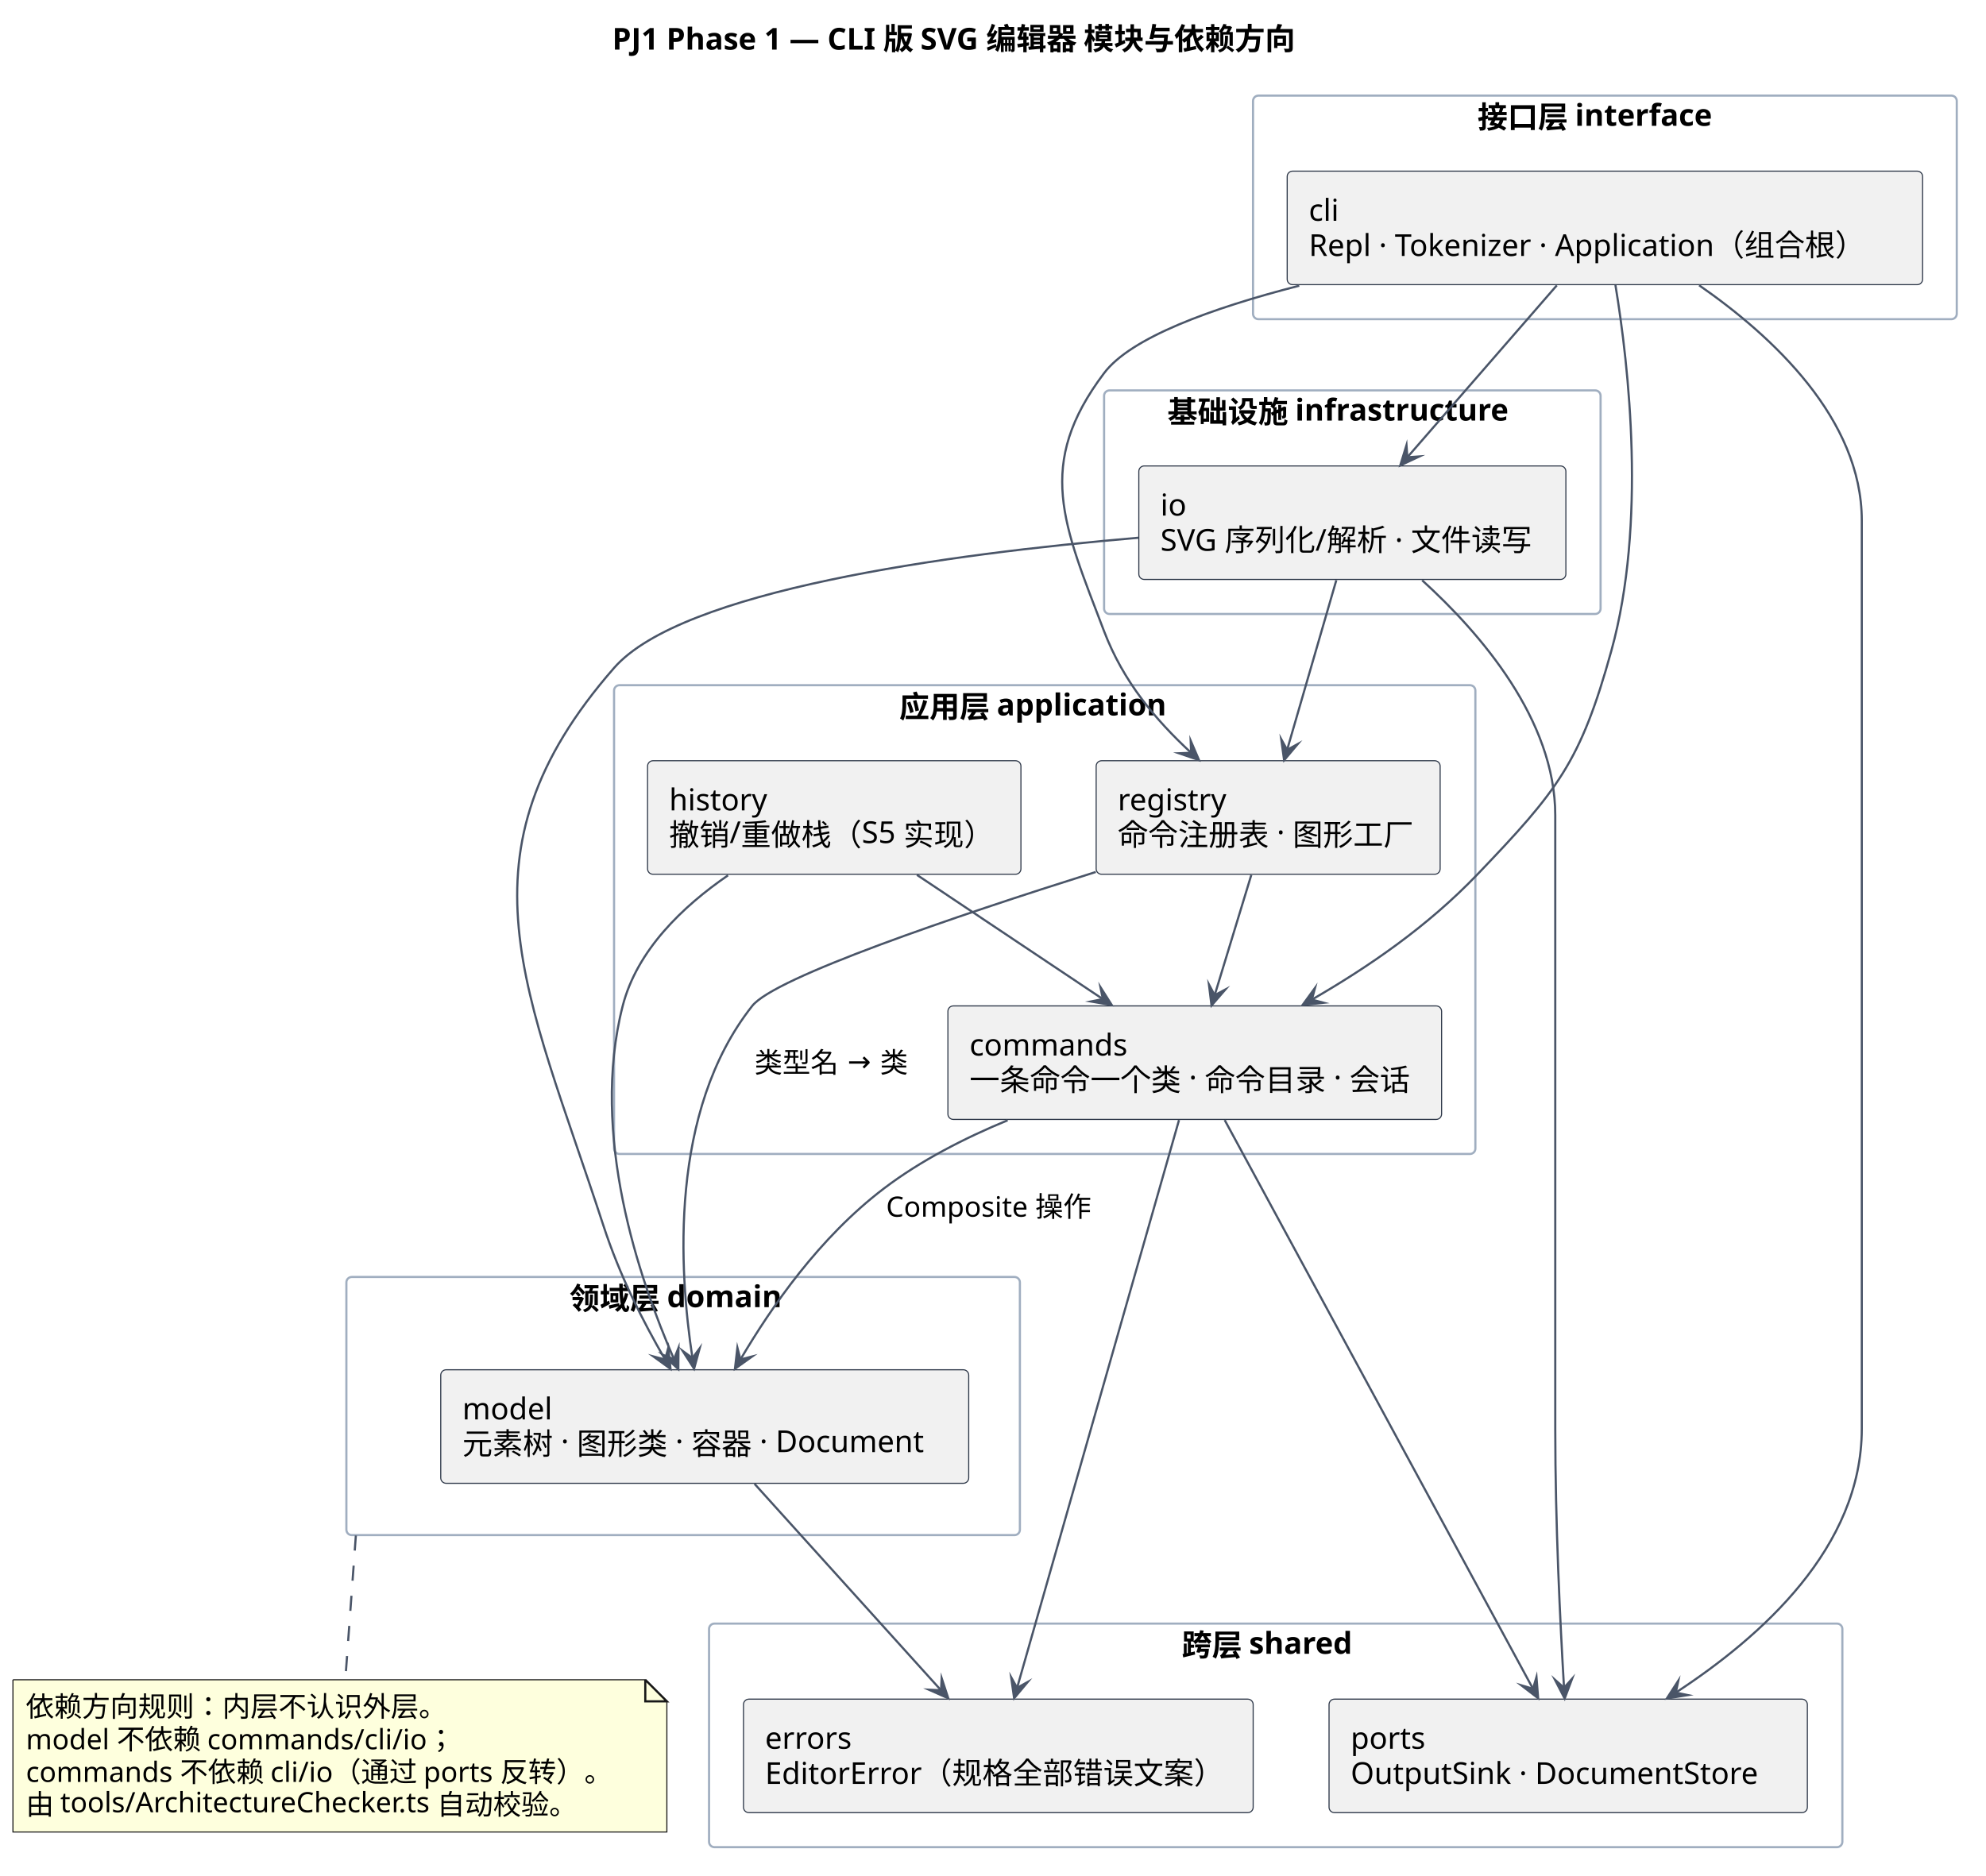
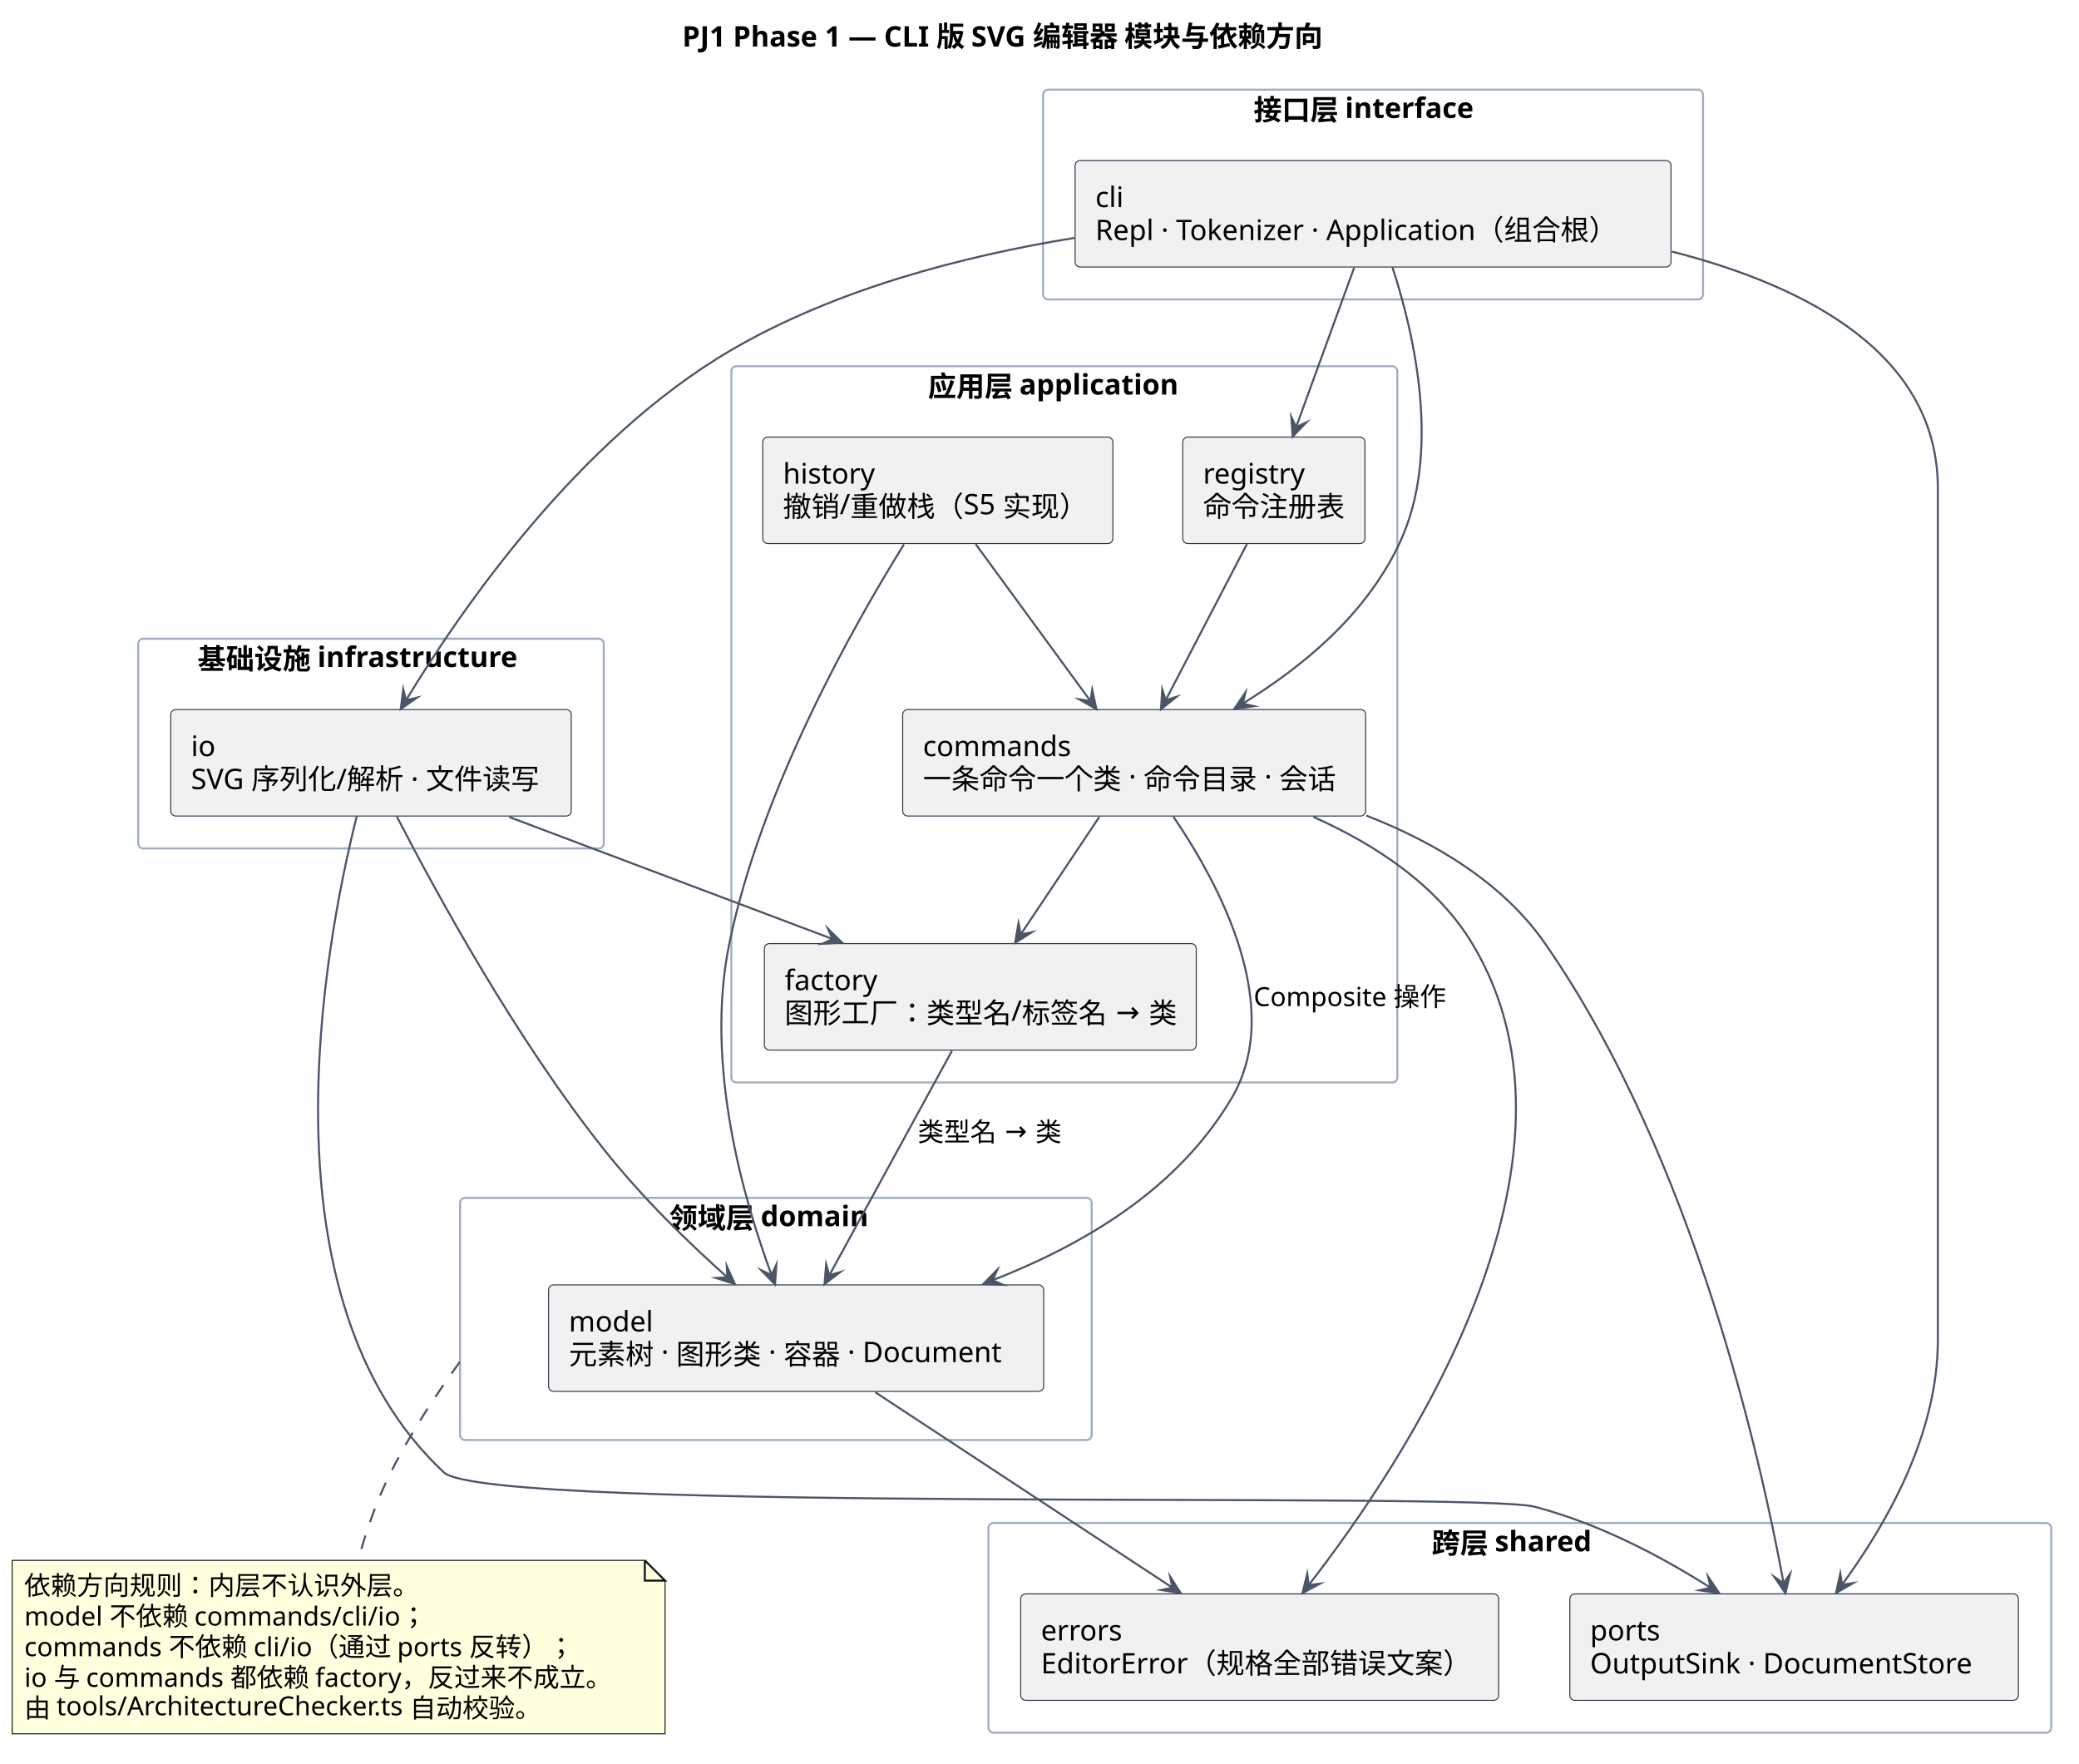
- <svg xmlns="http://www.w3.org/2000/svg" version="1.1" data-diagram-type="DESCRIPTION" style="width:920px;height:869px;background:#FFFFFF;" width="920px" height="869px" viewBox="0 0 920 869" zoomAndPan="magnify" preserveAspectRatio="none" contentStyleType="text/css">
+ <svg xmlns="http://www.w3.org/2000/svg" version="1.1" data-diagram-type="DESCRIPTION" style="width:1027px;height:871px;background:#FFFFFF;" width="1027px" height="871px" viewBox="0 0 1027 871" zoomAndPan="magnify" preserveAspectRatio="none" contentStyleType="text/css">
  <defs />
  <g font-family="sans-serif" lengthAdjust="spacing">
    <g class="title" data-source-line="10">
-       <text x="283.6" y="22.995" fill="#000" font-size="14" textLength="346.26" font-weight="700">PJ1 Phase 1 — CLI 版 SVG 编辑器 模块与依赖方向</text>
+       <text x="337.005" y="22.995" fill="#000" font-size="14" textLength="346.26" font-weight="700">PJ1 Phase 1 — CLI 版 SVG 编辑器 模块与依赖方向</text>
    </g>
    <g class="cluster" data-qualified-name="iface" id="ent0001" data-source-line="12">
-       <rect x="580.46" y="44.297" width="326" height="103.59" fill="none" style="stroke:#A0AEC0;stroke-width:1;" rx="2.5" ry="2.5" />
-       <text x="684.428" y="59.292" fill="#000" font-size="14" textLength="118.063" font-weight="700">接口层 interface</text>
+       <rect x="515.27" y="44.297" width="326" height="103.59" fill="none" style="stroke:#A0AEC0;stroke-width:1;" rx="2.5" ry="2.5" />
+       <text x="619.238" y="59.292" fill="#000" font-size="14" textLength="118.063" font-weight="700">接口层 interface</text>
    </g>
    <g class="cluster" data-qualified-name="app" id="ent0003" data-source-line="16">
-       <rect x="284.46" y="317.477" width="399" height="217.19" fill="none" style="stroke:#A0AEC0;stroke-width:1;" rx="2.5" ry="2.5" />
-       <text x="416.568" y="332.472" fill="#000" font-size="14" textLength="134.784" font-weight="700">应用层 application</text>
+       <rect x="361.27" y="180.887" width="329" height="353.78" fill="none" style="stroke:#A0AEC0;stroke-width:1;" rx="2.5" ry="2.5" />
+       <text x="458.378" y="195.882" fill="#000" font-size="14" textLength="134.784" font-weight="700">应用层 application</text>
    </g>
-     <g class="cluster" data-qualified-name="domain" id="ent0007" data-source-line="22">
-       <rect x="160.46" y="591.667" width="312" height="119.6" fill="none" style="stroke:#A0AEC0;stroke-width:1;" rx="2.5" ry="2.5" />
-       <text x="263.803" y="606.662" fill="#000" font-size="14" textLength="105.314" font-weight="700">领域层 domain</text>
+     <g class="cluster" data-qualified-name="domain" id="ent0008" data-source-line="23">
+       <rect x="227.27" y="591.667" width="312" height="119.6" fill="none" style="stroke:#A0AEC0;stroke-width:1;" rx="2.5" ry="2.5" />
+       <text x="330.613" y="606.662" fill="#000" font-size="14" textLength="105.314" font-weight="700">领域层 domain</text>
    </g>
-     <g class="cluster" data-qualified-name="infra" id="ent0009" data-source-line="26">
-       <rect x="511.46" y="180.887" width="230" height="103.59" fill="none" style="stroke:#A0AEC0;stroke-width:1;" rx="2.5" ry="2.5" />
-       <text x="540.792" y="195.882" fill="#000" font-size="14" textLength="171.336" font-weight="700">基础设施 infrastructure</text>
+     <g class="cluster" data-qualified-name="infra" id="ent0010" data-source-line="27">
+       <rect x="68.27" y="315.477" width="230" height="103.6" fill="none" style="stroke:#A0AEC0;stroke-width:1;" rx="2.5" ry="2.5" />
+       <text x="97.602" y="330.472" fill="#000" font-size="14" textLength="171.336" font-weight="700">基础设施 infrastructure</text>
    </g>
-     <g class="cluster" data-qualified-name="shared" id="ent0011" data-source-line="30">
-       <rect x="328.46" y="752.267" width="525" height="103.59" fill="none" style="stroke:#A0AEC0;stroke-width:1;" rx="2.5" ry="2.5" />
-       <text x="547.439" y="767.262" fill="#000" font-size="14" textLength="87.042" font-weight="700">跨层 shared</text>
+     <g class="cluster" data-qualified-name="shared" id="ent0012" data-source-line="31">
+       <rect x="488.27" y="752.267" width="525" height="103.59" fill="none" style="stroke:#A0AEC0;stroke-width:1;" rx="2.5" ry="2.5" />
+       <text x="707.249" y="767.262" fill="#000" font-size="14" textLength="87.042" font-weight="700">跨层 shared</text>
    </g>
    <g class="entity" data-qualified-name="iface.cli" id="ent0002" data-source-line="13">
-       <rect x="596.28" y="79.297" width="294.36" height="52.594" fill="#F1F1F1" style="stroke:#2D3748;stroke-width:0.5;" rx="2.5" ry="2.5" />
-       <text x="606.28" y="102.292" fill="#000" font-size="14" textLength="15.477">cli</text>
-       <text x="606.28" y="118.589" fill="#000" font-size="14" textLength="274.36">Repl · Tokenizer · Application（组合根）</text>
+       <rect x="531.09" y="79.297" width="294.36" height="52.594" fill="#F1F1F1" style="stroke:#2D3748;stroke-width:0.5;" rx="2.5" ry="2.5" />
+       <text x="541.09" y="102.292" fill="#000" font-size="14" textLength="15.477">cli</text>
+       <text x="541.09" y="118.589" fill="#000" font-size="14" textLength="274.36">Repl · Tokenizer · Application（组合根）</text>
    </g>
    <g class="entity" data-qualified-name="app.commands" id="ent0004" data-source-line="17">
-       <rect x="439.11" y="466.077" width="228.7" height="52.594" fill="#F1F1F1" style="stroke:#2D3748;stroke-width:0.5;" rx="2.5" ry="2.5" />
-       <text x="449.11" y="489.072" fill="#000" font-size="14" textLength="77.171">commands</text>
-       <text x="449.11" y="505.369" fill="#000" font-size="14" textLength="208.7">一条命令一个类 · 命令目录 · 会话</text>
+       <rect x="445.92" y="350.477" width="228.7" height="52.594" fill="#F1F1F1" style="stroke:#2D3748;stroke-width:0.5;" rx="2.5" ry="2.5" />
+       <text x="455.92" y="373.472" fill="#000" font-size="14" textLength="77.171">commands</text>
+       <text x="455.92" y="389.769" fill="#000" font-size="14" textLength="208.7">一条命令一个类 · 命令目录 · 会话</text>
    </g>
    <g class="entity" data-qualified-name="app.history" id="ent0005" data-source-line="18">
-       <rect x="299.98" y="352.477" width="172.96" height="52.594" fill="#F1F1F1" style="stroke:#2D3748;stroke-width:0.5;" rx="2.5" ry="2.5" />
-       <text x="309.98" y="375.472" fill="#000" font-size="14" textLength="48.152">history</text>
-       <text x="309.98" y="391.769" fill="#000" font-size="14" textLength="152.96">撤销/重做栈（S5 实现）</text>
+       <rect x="376.79" y="215.887" width="172.96" height="52.594" fill="#F1F1F1" style="stroke:#2D3748;stroke-width:0.5;" rx="2.5" ry="2.5" />
+       <text x="386.79" y="238.882" fill="#000" font-size="14" textLength="48.152">history</text>
+       <text x="386.79" y="255.179" fill="#000" font-size="14" textLength="152.96">撤销/重做栈（S5 实现）</text>
    </g>
    <g class="entity" data-qualified-name="app.registry" id="ent0006" data-source-line="19">
-       <rect x="507.79" y="352.477" width="159.35" height="52.594" fill="#F1F1F1" style="stroke:#2D3748;stroke-width:0.5;" rx="2.5" ry="2.5" />
-       <text x="517.79" y="375.472" fill="#000" font-size="14" textLength="53.97">registry</text>
-       <text x="517.79" y="391.769" fill="#000" font-size="14" textLength="139.35">命令注册表 · 图形工厂</text>
+       <rect x="584.27" y="215.887" width="90" height="52.594" fill="#F1F1F1" style="stroke:#2D3748;stroke-width:0.5;" rx="2.5" ry="2.5" />
+       <text x="594.27" y="238.882" fill="#000" font-size="14" textLength="53.97">registry</text>
+       <text x="594.27" y="255.179" fill="#000" font-size="14" textLength="70">命令注册表</text>
    </g>
-     <g class="entity" data-qualified-name="domain.model" id="ent0008" data-source-line="23">
-       <rect x="204.17" y="634.667" width="244.581" height="52.594" fill="#F1F1F1" style="stroke:#2D3748;stroke-width:0.5;" rx="2.5" ry="2.5" />
-       <text x="214.17" y="657.662" fill="#000" font-size="14" textLength="43.593">model</text>
-       <text x="214.17" y="673.959" fill="#000" font-size="14" textLength="224.581">元素树 · 图形类 · 容器 · Document</text>
+     <g class="entity" data-qualified-name="app.factory" id="ent0007" data-source-line="20">
+       <rect x="377.59" y="466.077" width="213.347" height="52.594" fill="#F1F1F1" style="stroke:#2D3748;stroke-width:0.5;" rx="2.5" ry="2.5" />
+       <text x="387.59" y="489.072" fill="#000" font-size="14" textLength="49.301">factory</text>
+       <text x="387.59" y="505.369" fill="#000" font-size="14" textLength="193.347">图形工厂：类型名/标签名 → 类</text>
    </g>
-     <g class="entity" data-qualified-name="infra.io" id="ent0010" data-source-line="27">
-       <rect x="527.55" y="215.887" width="197.83" height="52.594" fill="#F1F1F1" style="stroke:#2D3748;stroke-width:0.5;" rx="2.5" ry="2.5" />
-       <text x="537.55" y="238.882" fill="#000" font-size="14" textLength="12.455">io</text>
-       <text x="537.55" y="255.179" fill="#000" font-size="14" textLength="177.83">SVG 序列化/解析 · 文件读写</text>
+     <g class="entity" data-qualified-name="domain.model" id="ent0009" data-source-line="24">
+       <rect x="270.98" y="634.667" width="244.581" height="52.594" fill="#F1F1F1" style="stroke:#2D3748;stroke-width:0.5;" rx="2.5" ry="2.5" />
+       <text x="280.98" y="657.662" fill="#000" font-size="14" textLength="43.593">model</text>
+       <text x="280.98" y="673.959" fill="#000" font-size="14" textLength="224.581">元素树 · 图形类 · 容器 · Document</text>
    </g>
-     <g class="entity" data-qualified-name="shared.ports" id="ent0012" data-source-line="31">
-       <rect x="615.67" y="787.267" width="221.578" height="52.594" fill="#F1F1F1" style="stroke:#2D3748;stroke-width:0.5;" rx="2.5" ry="2.5" />
-       <text x="625.67" y="810.262" fill="#000" font-size="14" textLength="35.991">ports</text>
-       <text x="625.67" y="826.559" fill="#000" font-size="14" textLength="201.578">OutputSink · DocumentStore</text>
+     <g class="entity" data-qualified-name="infra.io" id="ent0011" data-source-line="28">
+       <rect x="84.35" y="350.477" width="197.83" height="52.594" fill="#F1F1F1" style="stroke:#2D3748;stroke-width:0.5;" rx="2.5" ry="2.5" />
+       <text x="94.35" y="373.472" fill="#000" font-size="14" textLength="12.455">io</text>
+       <text x="94.35" y="389.769" fill="#000" font-size="14" textLength="177.83">SVG 序列化/解析 · 文件读写</text>
    </g>
-     <g class="entity" data-qualified-name="shared.errors" id="ent0013" data-source-line="32">
-       <rect x="344.41" y="787.267" width="236.111" height="52.594" fill="#F1F1F1" style="stroke:#2D3748;stroke-width:0.5;" rx="2.5" ry="2.5" />
-       <text x="354.41" y="810.262" fill="#000" font-size="14" textLength="41.74">errors</text>
-       <text x="354.41" y="826.559" fill="#000" font-size="14" textLength="216.111">EditorError（规格全部错误文案）</text>
+     <g class="entity" data-qualified-name="shared.ports" id="ent0013" data-source-line="32">
+       <rect x="775.48" y="787.267" width="221.578" height="52.594" fill="#F1F1F1" style="stroke:#2D3748;stroke-width:0.5;" rx="2.5" ry="2.5" />
+       <text x="785.48" y="810.262" fill="#000" font-size="14" textLength="35.991">ports</text>
+       <text x="785.48" y="826.559" fill="#000" font-size="14" textLength="201.578">OutputSink · DocumentStore</text>
    </g>
-     <g class="entity" data-qualified-name="GMN29" id="ent0030" data-source-line="52">
-       <path d="M6,778.297 L6,848.828 L308.925,848.828 L308.925,788.297 L298.925,778.297 L6,778.297" style="stroke:#181818;stroke-width:0.5;" fill="#FEFFDD" />
-       <path d="M298.925,778.297 L298.925,788.297 L308.925,788.297 L298.925,778.297" style="stroke:#181818;stroke-width:1;" fill="#FEFFDD" />
-       <text x="12" y="795.364" fill="#000" font-size="13" textLength="195">依赖方向规则：内层不认识外层。</text>
-       <text x="12" y="810.497" fill="#000" font-size="13" textLength="207.099">model 不依赖 commands/cli/io；</text>
-       <text x="12" y="825.629" fill="#000" font-size="13" textLength="281.925">commands 不依赖 cli/io（通过 ports 反转）。</text>
-       <text x="12" y="840.762" fill="#000" font-size="13" textLength="271.527">由 tools/ArchitectureChecker.ts 自动校验。</text>
+     <g class="entity" data-qualified-name="shared.errors" id="ent0014" data-source-line="33">
+       <rect x="504.21" y="787.267" width="236.111" height="52.594" fill="#F1F1F1" style="stroke:#2D3748;stroke-width:0.5;" rx="2.5" ry="2.5" />
+       <text x="514.21" y="810.262" fill="#000" font-size="14" textLength="41.74">errors</text>
+       <text x="514.21" y="826.559" fill="#000" font-size="14" textLength="216.111">EditorError（规格全部错误文案）</text>
    </g>
-     <g class="link" data-entity-1="ent0002" data-entity-2="ent0004" id="lnk14" data-source-line="35" data-link-type="dependency">
-       <path d="M748.34,132.087 C754.57,169.867 762.73,242.607 746.46,301.477 C732.17,353.197 721.58,366.327 684.46,405.077 C661.1,429.467 633.968,447.973 607.728,463.153" style="stroke:#4A5568;stroke-width:1;" fill="none" id="cli-to-commands" />
-       <polygon points="603.4,465.657,613.193,464.612,607.728,463.153,609.187,457.688,603.4,465.657" fill="#4A5568" style="stroke:#4A5568;stroke-width:1;stroke-linejoin:miter;stroke-miterlimit:10;" />
+     <g class="entity" data-qualified-name="GMN31" id="ent0032" data-source-line="54">
+       <path d="M6,770.727 L6,856.391 L328.533,856.391 L328.533,780.727 L318.533,770.727 L6,770.727" style="stroke:#181818;stroke-width:0.5;" fill="#FEFFDD" />
+       <path d="M318.533,770.727 L318.533,780.727 L328.533,780.727 L318.533,770.727" style="stroke:#181818;stroke-width:1;" fill="#FEFFDD" />
+       <text x="12" y="787.794" fill="#000" font-size="13" textLength="195">依赖方向规则：内层不认识外层。</text>
+       <text x="12" y="802.927" fill="#000" font-size="13" textLength="207.099">model 不依赖 commands/cli/io；</text>
+       <text x="12" y="818.059" fill="#000" font-size="13" textLength="281.925">commands 不依赖 cli/io（通过 ports 反转）；</text>
+       <text x="12" y="833.192" fill="#000" font-size="13" textLength="301.533">io 与 commands 都依赖 factory，反过来不成立。</text>
+       <text x="12" y="848.325" fill="#000" font-size="13" textLength="271.527">由 tools/ArchitectureChecker.ts 自动校验。</text>
    </g>
-     <g class="link" data-entity-1="ent0002" data-entity-2="ent0006" id="lnk15" data-source-line="36" data-link-type="dependency">
-       <path d="M601.87,132.377 C560.91,142.877 523.85,156.457 511.46,172.887 C479.46,215.327 492.54,242.807 511.46,292.477 C520.36,315.837 535.243,333.468 551.783,348.798" style="stroke:#4A5568;stroke-width:1;" fill="none" id="cli-to-registry" />
-       <polygon points="555.45,352.197,551.568,343.145,551.783,348.798,546.13,349.013,555.45,352.197" fill="#4A5568" style="stroke:#4A5568;stroke-width:1;stroke-linejoin:miter;stroke-miterlimit:10;" />
+     <g class="link" data-entity-1="ent0002" data-entity-2="ent0004" id="lnk15" data-source-line="36" data-link-type="dependency">
+       <path d="M687.88,132.137 C698.71,165.287 712.26,224.137 691.27,268.477 C674.41,304.087 643.551,329.185 613.931,347.525" style="stroke:#4A5568;stroke-width:1;" fill="none" id="cli-to-commands" />
+       <polygon points="609.68,350.157,619.438,348.82,613.931,347.525,615.226,342.018,609.68,350.157" fill="#4A5568" style="stroke:#4A5568;stroke-width:1;stroke-linejoin:miter;stroke-miterlimit:10;" />
    </g>
-     <g class="link" data-entity-1="ent0002" data-entity-2="ent0010" id="lnk16" data-source-line="37" data-link-type="dependency">
-       <path d="M721.18,132.227 C700.36,156.177 672.73,187.953 651.94,211.873" style="stroke:#4A5568;stroke-width:1;" fill="none" id="cli-to-io" />
-       <polygon points="648.66,215.647,657.583,211.478,651.94,211.873,651.545,206.23,648.66,215.647" fill="#4A5568" style="stroke:#4A5568;stroke-width:1;stroke-linejoin:miter;stroke-miterlimit:10;" />
+     <g class="link" data-entity-1="ent0002" data-entity-2="ent0006" id="lnk16" data-source-line="37" data-link-type="dependency">
+       <path d="M668.93,132.227 C660.22,156.177 648.981,187.029 640.271,210.949" style="stroke:#4A5568;stroke-width:1;" fill="none" id="cli-to-registry" />
+       <polygon points="638.56,215.647,645.398,208.559,640.271,210.949,637.881,205.821,638.56,215.647" fill="#4A5568" style="stroke:#4A5568;stroke-width:1;stroke-linejoin:miter;stroke-miterlimit:10;" />
    </g>
-     <g class="link" data-entity-1="ent0002" data-entity-2="ent0012" id="lnk17" data-source-line="38" data-link-type="dependency">
-       <path d="M787.1,132.177 C821.06,155.727 862.46,194.087 862.46,241.187 C862.46,241.187 862.46,241.187 862.46,661.967 C862.46,717.097 815.823,758.368 776.313,784.238" style="stroke:#4A5568;stroke-width:1;" fill="none" id="cli-to-ports" />
-       <polygon points="772.13,786.977,781.851,785.393,776.313,784.238,777.468,778.7,772.13,786.977" fill="#4A5568" style="stroke:#4A5568;stroke-width:1;stroke-linejoin:miter;stroke-miterlimit:10;" />
+     <g class="link" data-entity-1="ent0002" data-entity-2="ent0011" id="lnk17" data-source-line="38" data-link-type="dependency">
+       <path d="M530.72,117.517 C474.74,126.627 412.25,143.127 361.27,172.887 C284.99,217.417 227.123,302.102 200.553,345.912" style="stroke:#4A5568;stroke-width:1;" fill="none" id="cli-to-io" />
+       <polygon points="197.96,350.187,206.047,344.566,200.553,345.912,199.207,340.417,197.96,350.187" fill="#4A5568" style="stroke:#4A5568;stroke-width:1;stroke-linejoin:miter;stroke-miterlimit:10;" />
    </g>
-     <g class="link" data-entity-1="ent0004" data-entity-2="ent0008" id="lnk18" data-source-line="39" data-link-type="dependency">
-       <path d="M466.78,519.067 C446.83,527.297 426.49,537.727 409.46,550.667 C379.49,573.457 357.443,605.442 343.003,629.892" style="stroke:#4A5568;stroke-width:1;" fill="none" id="commands-to-model" />
-       <polygon points="340.46,634.197,348.481,628.482,343.003,629.892,341.593,624.413,340.46,634.197" fill="#4A5568" style="stroke:#4A5568;stroke-width:1;stroke-linejoin:miter;stroke-miterlimit:10;" />
-       <text x="410.46" y="563.734" fill="#000" font-size="13" textLength="99.512">Composite 操作</text>
+     <g class="link" data-entity-1="ent0002" data-entity-2="ent0013" id="lnk18" data-source-line="39" data-link-type="dependency">
+       <path d="M825.94,124.267 C892.86,141.377 957.27,175.037 957.27,241.187 C957.27,241.187 957.27,241.187 957.27,661.967 C957.27,709.517 930.9,754.1 909.94,782.78" style="stroke:#4A5568;stroke-width:1;" fill="none" id="cli-to-ports" />
+       <polygon points="906.99,786.817,915.53,781.911,909.94,782.78,909.071,777.19,906.99,786.817" fill="#4A5568" style="stroke:#4A5568;stroke-width:1;stroke-linejoin:miter;stroke-miterlimit:10;" />
    </g>
-     <g class="link" data-entity-1="ent0004" data-entity-2="ent0012" id="lnk19" data-source-line="40" data-link-type="dependency">
-       <path d="M567.33,518.957 C599.72,578.717 677.687,722.581 710.147,782.461" style="stroke:#4A5568;stroke-width:1;" fill="none" id="commands-to-ports" />
-       <polygon points="712.53,786.857,711.757,777.038,710.147,782.461,704.724,780.851,712.53,786.857" fill="#4A5568" style="stroke:#4A5568;stroke-width:1;stroke-linejoin:miter;stroke-miterlimit:10;" />
+     <g class="link" data-entity-1="ent0004" data-entity-2="ent0009" id="lnk19" data-source-line="40" data-link-type="dependency">
+       <path d="M579.64,403.377 C602.69,437.227 634.9,497.797 608.27,542.667 C581.63,587.547 535.754,614.528 490.374,632.358" style="stroke:#4A5568;stroke-width:1;" fill="none" id="commands-to-model" />
+       <polygon points="485.72,634.187,495.559,634.619,490.374,632.358,492.634,627.173,485.72,634.187" fill="#4A5568" style="stroke:#4A5568;stroke-width:1;stroke-linejoin:miter;stroke-miterlimit:10;" />
+       <text x="619.27" y="496.944" fill="#000" font-size="13" textLength="99.512">Composite 操作</text>
    </g>
    <g class="link" data-entity-1="ent0004" data-entity-2="ent0013" id="lnk20" data-source-line="41" data-link-type="dependency">
-       <path d="M546.17,518.957 C529.13,578.717 488.231,722.168 471.161,782.048" style="stroke:#4A5568;stroke-width:1;" fill="none" id="commands-to-errors" />
-       <polygon points="469.79,786.857,476.104,779.298,471.161,782.048,468.411,777.105,469.79,786.857" fill="#4A5568" style="stroke:#4A5568;stroke-width:1;stroke-linejoin:miter;stroke-miterlimit:10;" />
+       <path d="M674.9,402.837 C708.75,415.997 742.32,435.937 763.27,466.077 C836.84,571.967 869.988,721.559 881.078,782.029" style="stroke:#4A5568;stroke-width:1;" fill="none" id="commands-to-ports" />
+       <polygon points="881.98,786.947,884.291,777.373,881.078,782.029,876.422,778.816,881.98,786.947" fill="#4A5568" style="stroke:#4A5568;stroke-width:1;stroke-linejoin:miter;stroke-miterlimit:10;" />
    </g>
-     <g class="link" data-entity-1="ent0006" data-entity-2="ent0004" id="lnk21" data-source-line="42" data-link-type="dependency">
-       <path d="M579.66,405.377 C574.13,423.527 568.207,442.984 562.687,461.104" style="stroke:#4A5568;stroke-width:1;" fill="none" id="registry-to-commands" />
-       <polygon points="561.23,465.887,567.679,458.443,562.687,461.104,560.026,456.112,561.23,465.887" fill="#4A5568" style="stroke:#4A5568;stroke-width:1;stroke-linejoin:miter;stroke-miterlimit:10;" />
+     <g class="link" data-entity-1="ent0004" data-entity-2="ent0014" id="lnk21" data-source-line="42" data-link-type="dependency">
+       <path d="M648.8,403.497 C679.1,417.007 709.75,436.997 727.27,466.077 C792.62,574.567 693.11,722.98 646.47,782.94" style="stroke:#4A5568;stroke-width:1;" fill="none" id="commands-to-errors" />
+       <polygon points="643.4,786.887,652.083,782.239,646.47,782.94,645.768,777.327,643.4,786.887" fill="#4A5568" style="stroke:#4A5568;stroke-width:1;stroke-linejoin:miter;stroke-miterlimit:10;" />
    </g>
-     <g class="link" data-entity-1="ent0006" data-entity-2="ent0008" id="lnk22" data-source-line="43" data-link-type="dependency">
-       <path d="M507.61,404.017 C442.25,424.597 358.92,452.837 348.46,466.077 C309.82,514.987 314.606,588.814 320.776,629.244" style="stroke:#4A5568;stroke-width:1;" fill="none" id="registry-to-model" />
-       <polygon points="321.53,634.187,324.126,624.686,320.776,629.244,316.218,625.893,321.53,634.187" fill="#4A5568" style="stroke:#4A5568;stroke-width:1;stroke-linejoin:miter;stroke-miterlimit:10;" />
-       <text x="349.46" y="496.944" fill="#000" font-size="13" textLength="71.157">类型名 → 类</text>
+     <g class="link" data-entity-1="ent0004" data-entity-2="ent0007" id="lnk22" data-source-line="43" data-link-type="dependency">
+       <path d="M543.02,403.557 C530.58,422.147 516.651,442.972 504.221,461.542" style="stroke:#4A5568;stroke-width:1;" fill="none" id="commands-to-factory" />
+       <polygon points="501.44,465.697,509.77,460.443,504.221,461.542,503.122,455.993,501.44,465.697" fill="#4A5568" style="stroke:#4A5568;stroke-width:1;stroke-linejoin:miter;stroke-miterlimit:10;" />
    </g>
-     <g class="link" data-entity-1="ent0005" data-entity-2="ent0004" id="lnk23" data-source-line="44" data-link-type="dependency">
-       <path d="M424.78,405.377 C451.84,423.467 483.793,444.819 510.883,462.919" style="stroke:#4A5568;stroke-width:1;" fill="none" id="history-to-commands" />
-       <polygon points="515.04,465.697,509.779,457.371,510.883,462.919,505.334,464.023,515.04,465.697" fill="#4A5568" style="stroke:#4A5568;stroke-width:1;stroke-linejoin:miter;stroke-miterlimit:10;" />
+     <g class="link" data-entity-1="ent0006" data-entity-2="ent0004" id="lnk23" data-source-line="44" data-link-type="dependency">
+       <path d="M615.96,268.747 C603.74,292.227 588.038,322.401 575.838,345.851" style="stroke:#4A5568;stroke-width:1;" fill="none" id="registry-to-commands" />
+       <polygon points="573.53,350.287,581.232,344.149,575.838,345.851,574.135,340.457,573.53,350.287" fill="#4A5568" style="stroke:#4A5568;stroke-width:1;stroke-linejoin:miter;stroke-miterlimit:10;" />
    </g>
-     <g class="link" data-entity-1="ent0005" data-entity-2="ent0008" id="lnk24" data-source-line="45" data-link-type="dependency">
-       <path d="M337.25,405.567 C316.26,419.977 295.07,440.267 288.46,466.077 C273.18,525.717 296.017,592.461 312.227,629.761" style="stroke:#4A5568;stroke-width:1;" fill="none" id="history-to-model" />
-       <polygon points="314.22,634.347,314.301,624.498,312.227,629.761,306.964,627.687,314.22,634.347" fill="#4A5568" style="stroke:#4A5568;stroke-width:1;stroke-linejoin:miter;stroke-miterlimit:10;" />
+     <g class="link" data-entity-1="ent0005" data-entity-2="ent0004" id="lnk24" data-source-line="45" data-link-type="dependency">
+       <path d="M481.97,268.747 C499.15,292.227 521.507,322.802 538.667,346.252" style="stroke:#4A5568;stroke-width:1;" fill="none" id="history-to-commands" />
+       <polygon points="541.62,350.287,539.533,340.662,538.667,346.252,533.077,345.386,541.62,350.287" fill="#4A5568" style="stroke:#4A5568;stroke-width:1;stroke-linejoin:miter;stroke-miterlimit:10;" />
    </g>
-     <g class="link" data-entity-1="ent0010" data-entity-2="ent0008" id="lnk25" data-source-line="46" data-link-type="dependency">
-       <path d="M527.45,249.147 C438.04,256.797 315.81,273.627 284.46,309.477 C208.93,395.887 243.92,458.537 279.46,567.667 C287.15,591.267 297.699,611.907 308.109,629.927" style="stroke:#4A5568;stroke-width:1;" fill="none" id="io-to-model" />
-       <polygon points="310.61,634.257,309.572,624.463,308.109,629.927,302.644,628.465,310.61,634.257" fill="#4A5568" style="stroke:#4A5568;stroke-width:1;stroke-linejoin:miter;stroke-miterlimit:10;" />
+     <g class="link" data-entity-1="ent0005" data-entity-2="ent0009" id="lnk25" data-source-line="46" data-link-type="dependency">
+       <path d="M446.54,268.907 C421.6,309.037 375.91,389.867 360.27,466.077 C347.94,526.117 367.384,592.598 381.144,629.768" style="stroke:#4A5568;stroke-width:1;" fill="none" id="history-to-model" />
+       <polygon points="382.88,634.457,383.507,624.628,381.144,629.768,376.004,627.405,382.88,634.457" fill="#4A5568" style="stroke:#4A5568;stroke-width:1;stroke-linejoin:miter;stroke-miterlimit:10;" />
    </g>
-     <g class="link" data-entity-1="ent0010" data-entity-2="ent0012" id="lnk26" data-source-line="47" data-link-type="dependency">
-       <path d="M658.81,268.877 C686,293.577 720.46,333.597 720.46,377.777 C720.46,377.777 720.46,377.777 720.46,661.967 C720.46,705.927 722.755,752.056 724.525,782.006" style="stroke:#4A5568;stroke-width:1;" fill="none" id="io-to-ports" />
-       <polygon points="724.82,786.997,728.282,777.777,724.525,782.006,720.296,778.249,724.82,786.997" fill="#4A5568" style="stroke:#4A5568;stroke-width:1;stroke-linejoin:miter;stroke-miterlimit:10;" />
+     <g class="link" data-entity-1="ent0007" data-entity-2="ent0009" id="lnk26" data-source-line="47" data-link-type="dependency">
+       <path d="M470.25,519.037 C453.15,550.347 426.807,598.569 409.697,629.889" style="stroke:#4A5568;stroke-width:1;" fill="none" id="factory-to-model" />
+       <polygon points="407.3,634.277,415.125,628.296,409.697,629.889,408.104,624.461,407.3,634.277" fill="#4A5568" style="stroke:#4A5568;stroke-width:1;stroke-linejoin:miter;stroke-miterlimit:10;" />
+       <text x="453.27" y="563.734" fill="#000" font-size="13" textLength="71.157">类型名 → 类</text>
    </g>
-     <g class="link" data-entity-1="ent0010" data-entity-2="ent0006" id="lnk27" data-source-line="48" data-link-type="dependency">
-       <path d="M619.04,268.817 C612.1,292.767 603.182,323.525 596.252,347.435" style="stroke:#4A5568;stroke-width:1;" fill="none" id="io-to-registry" />
-       <polygon points="594.86,352.237,601.207,344.706,596.252,347.435,593.524,342.479,594.86,352.237" fill="#4A5568" style="stroke:#4A5568;stroke-width:1;stroke-linejoin:miter;stroke-miterlimit:10;" />
+     <g class="link" data-entity-1="ent0011" data-entity-2="ent0009" id="lnk27" data-source-line="48" data-link-type="dependency">
+       <path d="M196.07,403.387 C215.54,441.157 254.95,513.237 298.27,567.667 C317.74,592.137 339.601,613.326 359.321,630.936" style="stroke:#4A5568;stroke-width:1;" fill="none" id="io-to-model" />
+       <polygon points="363.05,634.267,359.001,625.289,359.321,630.936,353.673,631.256,363.05,634.267" fill="#4A5568" style="stroke:#4A5568;stroke-width:1;stroke-linejoin:miter;stroke-miterlimit:10;" />
    </g>
-     <g class="link" data-entity-1="ent0008" data-entity-2="ent0013" id="lnk28" data-source-line="49" data-link-type="dependency">
-       <path d="M349.53,687.517 C374.54,715.207 410.879,755.436 435.929,783.176" style="stroke:#4A5568;stroke-width:1;" fill="none" id="model-to-errors" />
-       <polygon points="439.28,786.887,436.217,777.526,435.929,783.176,430.279,782.888,439.28,786.887" fill="#4A5568" style="stroke:#4A5568;stroke-width:1;stroke-linejoin:miter;stroke-miterlimit:10;" />
+     <g class="link" data-entity-1="ent0011" data-entity-2="ent0013" id="lnk28" data-source-line="49" data-link-type="dependency">
+       <path d="M176.21,403.237 C159.88,468.357 127.54,641.837 219.27,727.267 C241.19,747.677 729.32,736.537 758.27,744.267 C791,752.997 820.441,768.739 845.031,784.249" style="stroke:#4A5568;stroke-width:1;" fill="none" id="io-to-ports" />
+       <polygon points="849.26,786.917,843.782,778.732,845.031,784.249,839.514,785.499,849.26,786.917" fill="#4A5568" style="stroke:#4A5568;stroke-width:1;stroke-linejoin:miter;stroke-miterlimit:10;" />
    </g>
-     <g class="link" data-entity-1="ent0007" data-entity-2="ent0030" id="lnk31" data-source-line="52" data-link-type="association">
-       <path d="M164.847,711.451 C164.793,712.199 164.738,712.952 164.682,713.708 C164.461,716.733 164.236,719.814 164.009,722.929 C163.554,729.16 163.089,735.526 162.627,741.849 C161.703,754.496 160.793,766.969 160,777.837" style="stroke:#4A5568;stroke-width:1;stroke-dasharray:7,7;" fill="none" id="domain-GMN29" />
+     <g class="link" data-entity-1="ent0011" data-entity-2="ent0007" id="lnk29" data-source-line="50" data-link-type="dependency">
+       <path d="M251.57,403.557 C300.74,422.117 362.122,445.282 411.302,463.832" style="stroke:#4A5568;stroke-width:1;" fill="none" id="io-to-factory" />
+       <polygon points="415.98,465.597,408.971,458.678,411.302,463.832,406.147,466.163,415.98,465.597" fill="#4A5568" style="stroke:#4A5568;stroke-width:1;stroke-linejoin:miter;stroke-miterlimit:10;" />
+     </g>
+     <g class="link" data-entity-1="ent0009" data-entity-2="ent0014" id="lnk30" data-source-line="51" data-link-type="dependency">
+       <path d="M432.37,687.687 C474.53,715.407 537.052,756.52 579.142,784.2" style="stroke:#4A5568;stroke-width:1;" fill="none" id="model-to-errors" />
+       <polygon points="583.32,786.947,577.998,778.66,579.142,784.2,573.602,785.344,583.32,786.947" fill="#4A5568" style="stroke:#4A5568;stroke-width:1;stroke-linejoin:miter;stroke-miterlimit:10;" />
+     </g>
+     <g class="link" data-entity-1="ent0008" data-entity-2="ent0032" id="lnk33" data-source-line="54" data-link-type="association">
+       <path d="M227.129,672.732 C227.016,672.887 226.901,673.044 226.786,673.202 C225.862,674.467 224.883,675.822 223.857,677.257 C221.806,680.127 219.571,683.318 217.231,686.758 C207.873,700.517 196.845,718.247 189.27,735.267 C184.33,746.357 180.21,758.827 176.92,770.477" style="stroke:#4A5568;stroke-width:1;stroke-dasharray:7,7;" fill="none" id="domain-GMN31" />
    </g>
  </g>
</svg>
